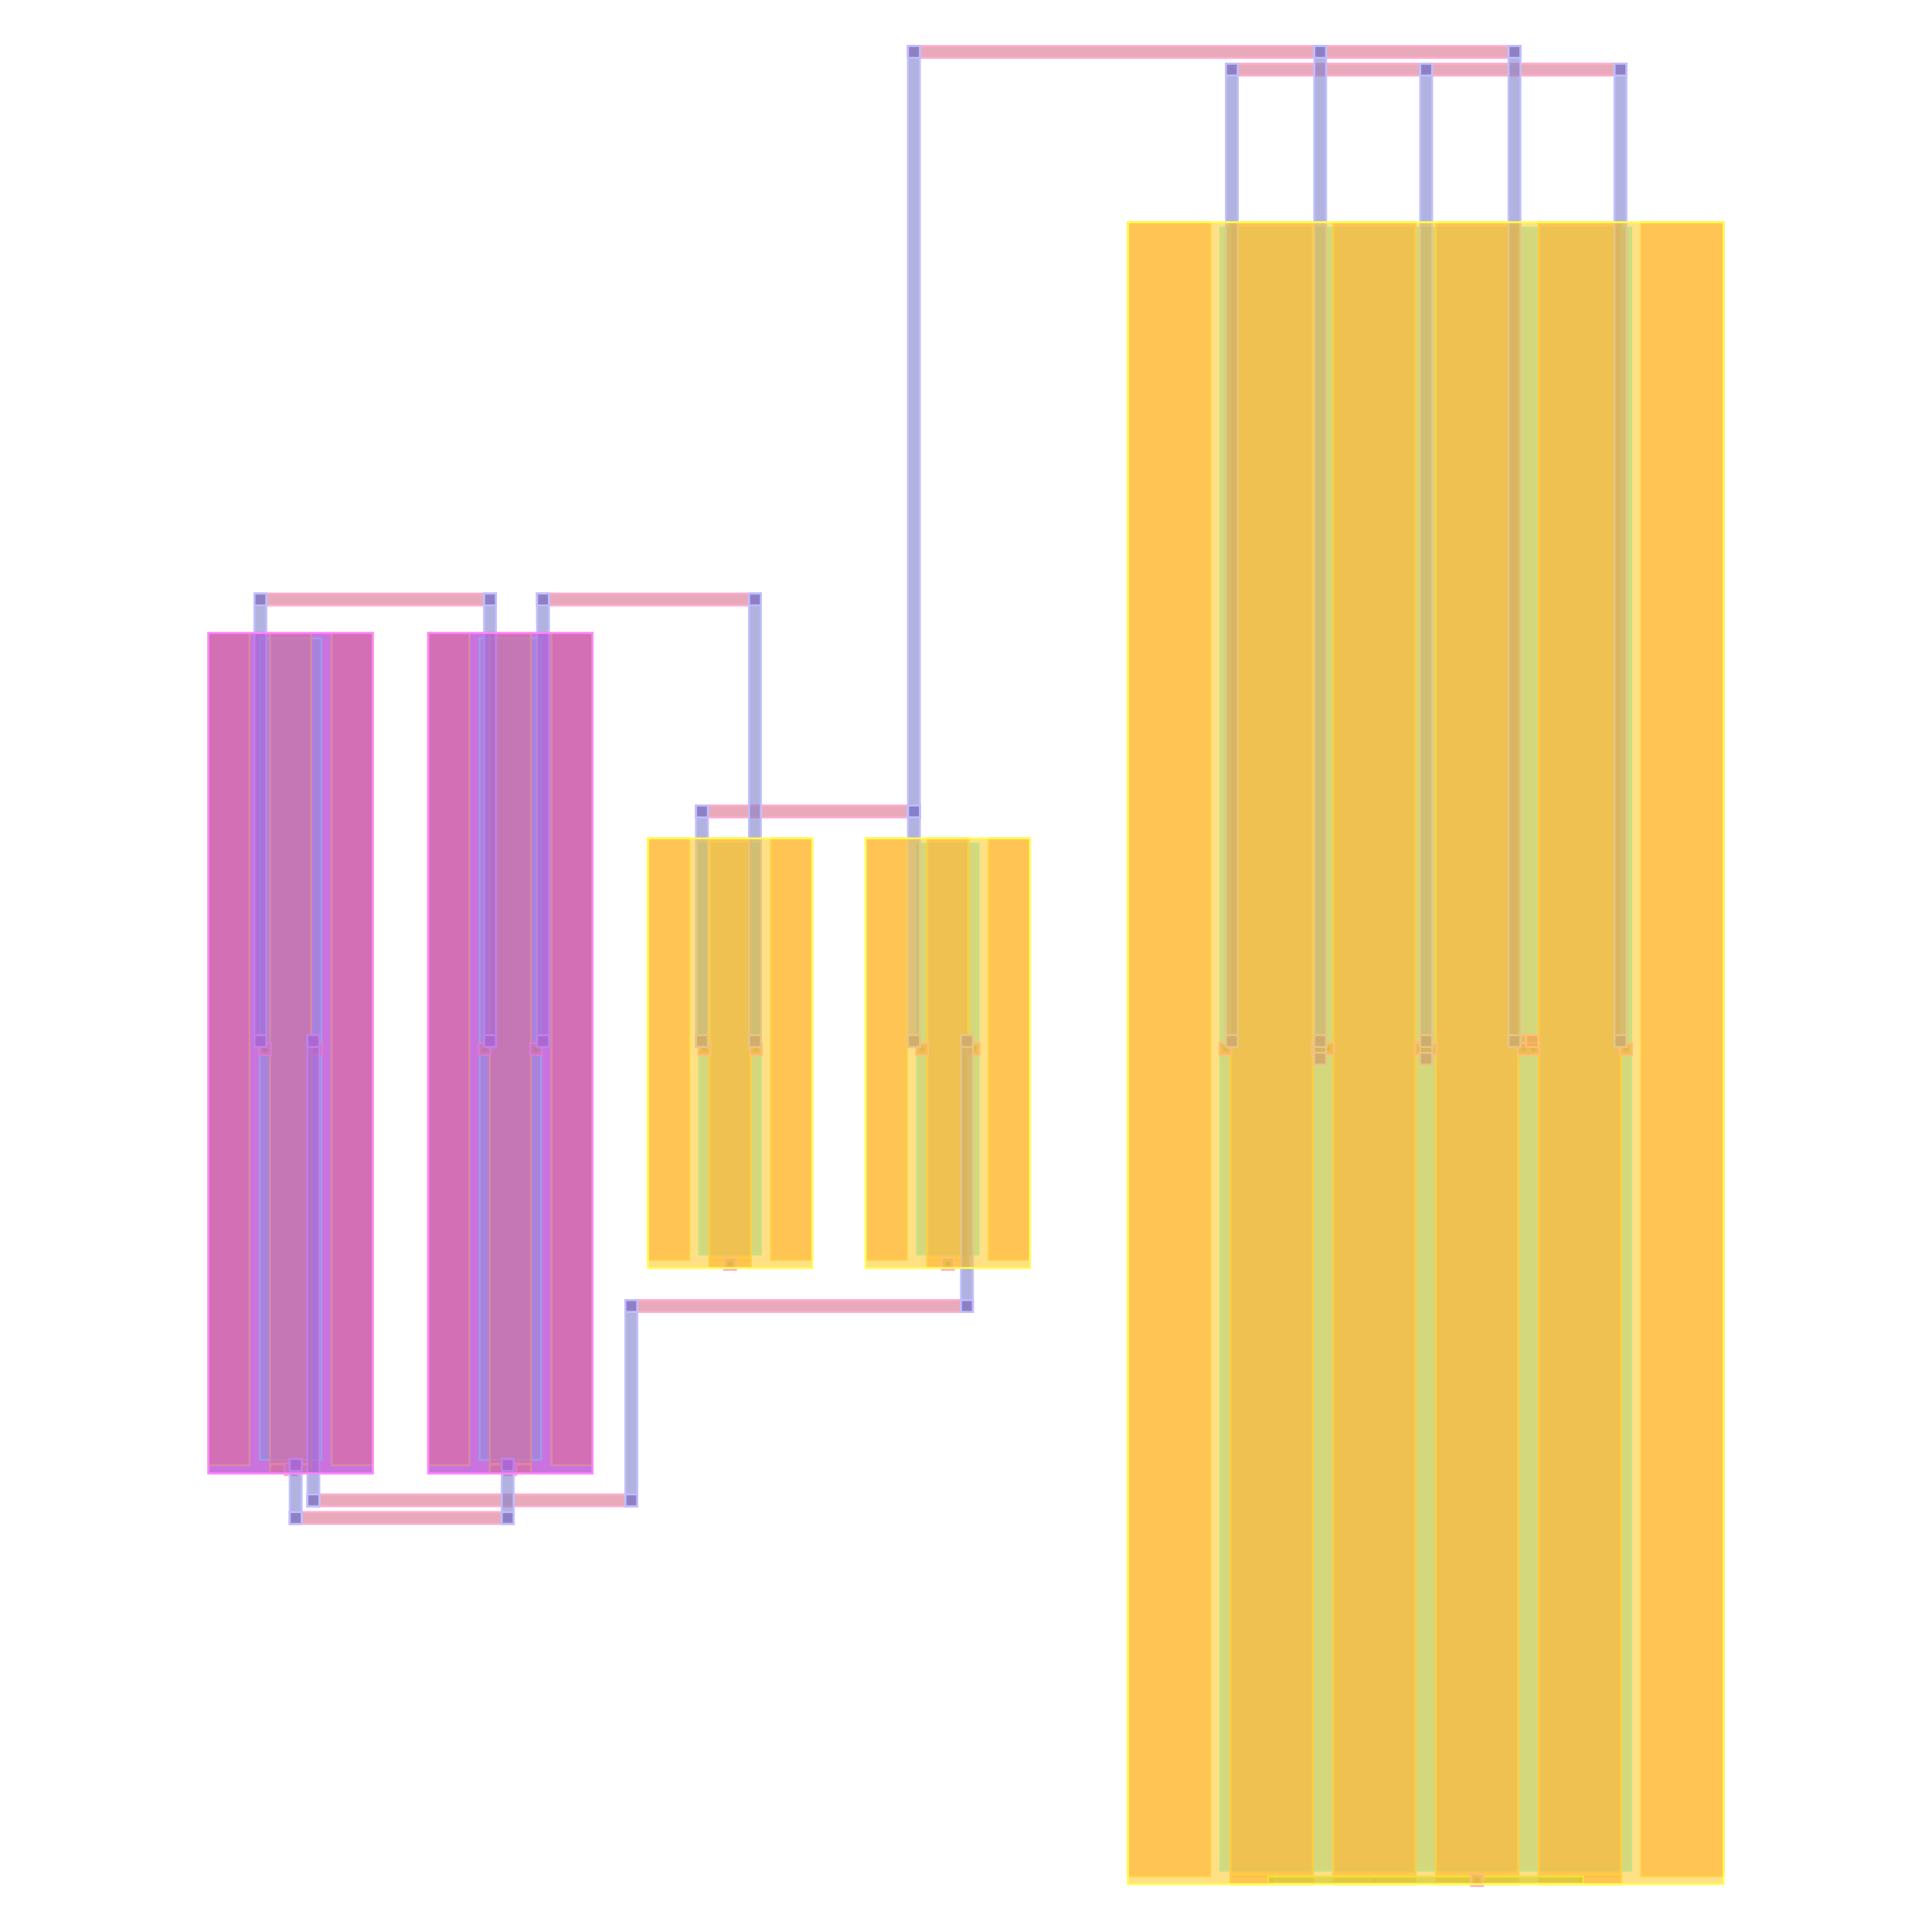
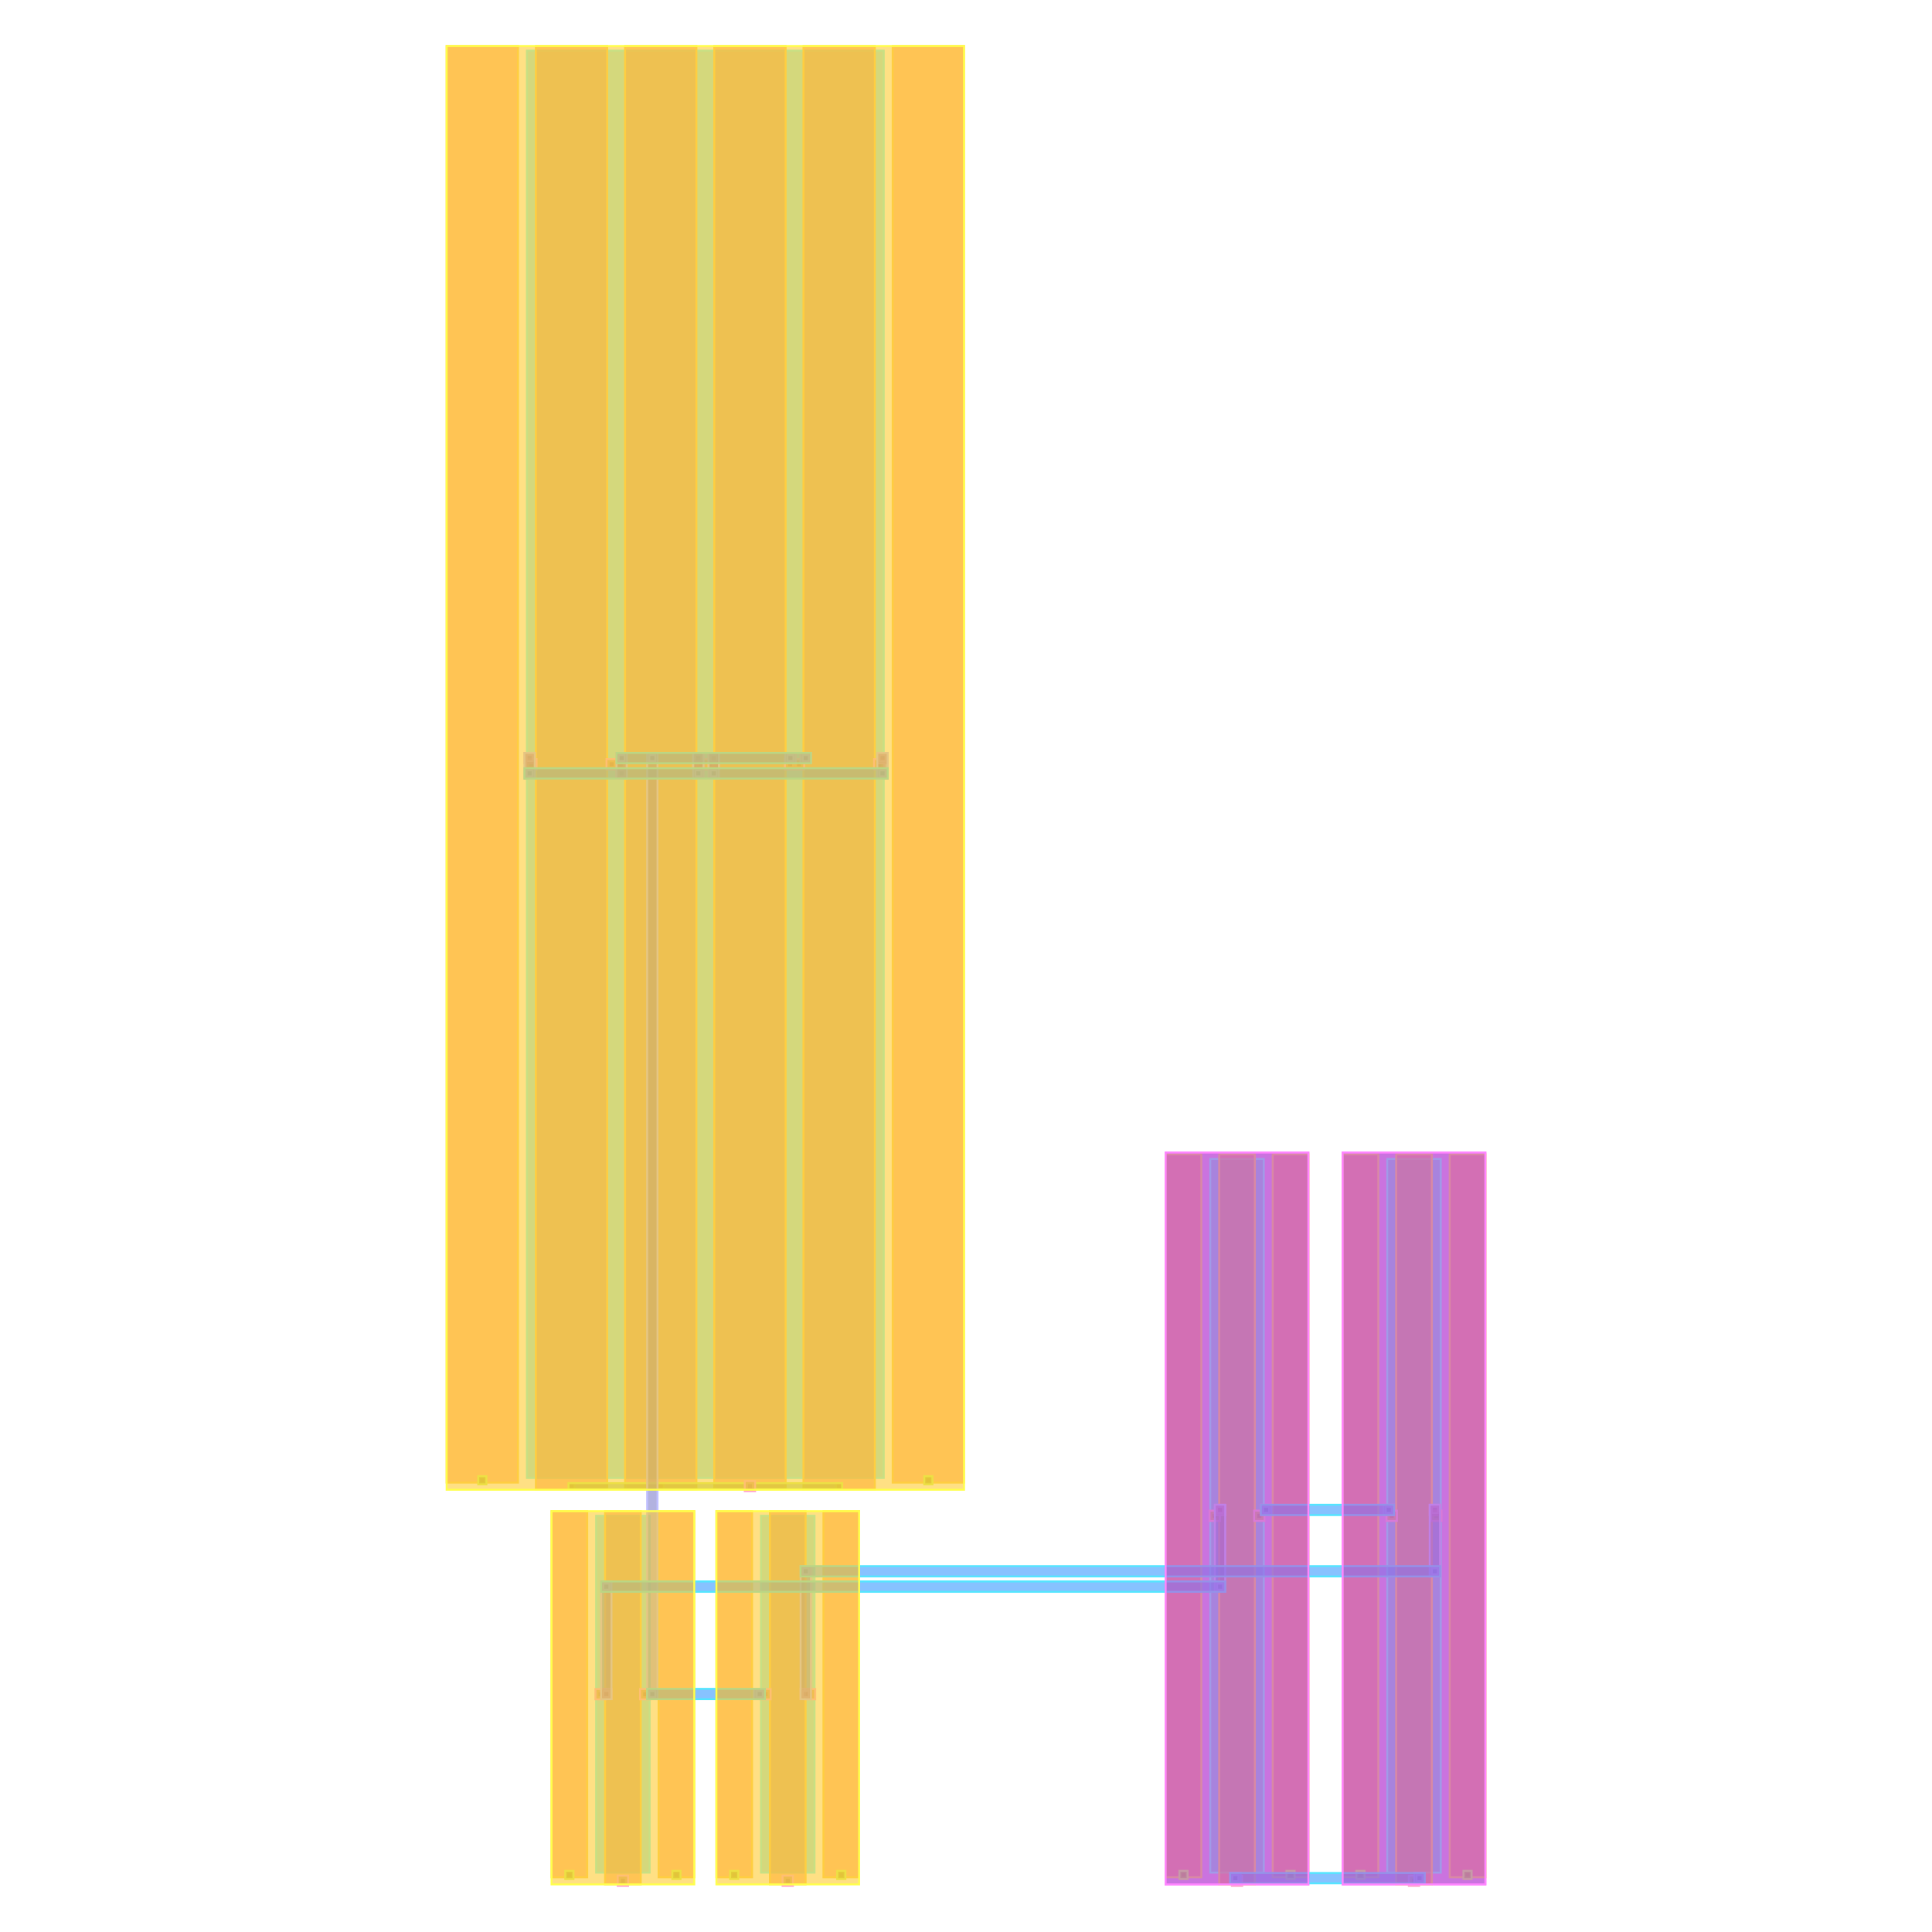
- <svg xmlns="http://www.w3.org/2000/svg" viewBox="40401 29696 39123 47033" width="800" height="800" style="background:#14141a">
-   <g transform="translate(0,106425) scale(1,-1)">
-     <g id="L64" fill="rgba(191,89,216,0.6)" stroke="rgba(255,133,255,1)" stroke-width="47">
-       <polygon points="41520,40860 45520,40860 45520,61320 41520,61320" />
-       <polygon points="46870,40860 50870,40860 50870,61320 46870,61320" />
-     </g>
-     <g id="L65" fill="rgba(76,224,224,0.6)" stroke="rgba(114,255,255,1)" stroke-width="47">
-       <polygon points="58770,46190 60270,46190 60270,56190 58770,56190" />
-       <polygon points="53470,46190 54970,46190 54970,56190 53470,56190" />
-       <polygon points="42770,41190 44270,41190 44270,61190 42770,61190" />
-       <polygon points="48120,41190 49620,41190 49620,61190 48120,61190" />
-       <polygon points="66155,31190 76155,31190 76155,71190 66155,71190" />
-     </g>
-     <g id="L66" fill="rgba(255,140,56,0.6)" stroke="rgba(255,210,84,1)" stroke-width="47">
-       <polygon points="59020,46060 60020,46060 60020,56320 59020,56320" />
-       <polygon points="59020,45860 60020,45860 60020,46090 59020,46090" />
-       <polygon points="57520,46060 58520,46060 58520,56320 57520,56320" />
-       <polygon points="60520,46060 61520,46060 61520,56320 60520,56320" />
-       <polygon points="53720,46060 54720,46060 54720,56320 53720,56320" />
-       <polygon points="53720,45860 54720,45860 54720,46090 53720,46090" />
-       <polygon points="52220,46060 53220,46060 53220,56320 52220,56320" />
-       <polygon points="55220,46060 56220,46060 56220,56320 55220,56320" />
-       <polygon points="43020,41060 44020,41060 44020,61320 43020,61320" />
-       <polygon points="43020,40860 44020,40860 44020,41090 43020,41090" />
-       <polygon points="41520,41060 42520,41060 42520,61320 41520,61320" />
-       <polygon points="44520,41060 45520,41060 45520,61320 44520,61320" />
-       <polygon points="48370,41060 49370,41060 49370,61320 48370,61320" />
-       <polygon points="48370,40860 49370,40860 49370,41090 48370,41090" />
-       <polygon points="46870,41060 47870,41060 47870,61320 46870,61320" />
-       <polygon points="49870,41060 50870,41060 50870,61320 49870,61320" />
-       <polygon points="66405,31060 68405,31060 68405,71320 66405,71320" />
-       <polygon points="66405,30860 68405,30860 68405,31090 66405,31090" />
-       <polygon points="68905,31060 70905,31060 70905,71320 68905,71320" />
-       <polygon points="68905,30860 70905,30860 70905,31090 68905,31090" />
-       <polygon points="71405,31060 73405,31060 73405,71320 71405,71320" />
-       <polygon points="71405,30860 73405,30860 73405,31090 71405,31090" />
-       <polygon points="73905,31060 75905,31060 75905,71320 73905,71320" />
-       <polygon points="73905,30860 75905,30860 75905,31090 73905,31090" />
-       <polygon points="63905,31060 65905,31060 65905,71320 63905,71320" />
-       <polygon points="76405,31060 78405,31060 78405,71320 76405,71320" />
-       <polygon points="60060,51105 60230,51105 60230,51275 60060,51275" />
-       <polygon points="59435,45875 59605,45875 59605,46045 59435,46045" />
-       <polygon points="58810,51105 58980,51105 58980,51275 58810,51275" />
-       <polygon points="54760,51105 54930,51105 54930,51275 54760,51275" />
-       <polygon points="54135,45875 54305,45875 54305,46045 54135,46045" />
-       <polygon points="53510,51105 53680,51105 53680,51275 53510,51275" />
-       <polygon points="44060,51105 44230,51105 44230,51275 44060,51275" />
-       <polygon points="43435,40875 43605,40875 43605,41045 43435,41045" />
-       <polygon points="42810,51105 42980,51105 42980,51275 42810,51275" />
-       <polygon points="49410,51105 49580,51105 49580,51275 49410,51275" />
-       <polygon points="48785,40875 48955,40875 48955,41045 48785,41045" />
-       <polygon points="48160,51105 48330,51105 48330,51275 48160,51275" />
-       <polygon points="68445,51105 68615,51105 68615,51275 68445,51275" />
-       <polygon points="68695,51105 68865,51105 68865,51275 68695,51275" />
-       <polygon points="73445,51105 73615,51105 73615,51275 73445,51275" />
-       <polygon points="73695,51105 73865,51105 73865,51275 73695,51275" />
-       <polygon points="67320,30875 67490,30875 67490,31045 67320,31045" />
-       <polygon points="69820,30875 69990,30875 69990,31045 69820,31045" />
-       <polygon points="72320,30875 72490,30875 72490,31045 72320,31045" />
-       <polygon points="74820,30875 74990,30875 74990,31045 74820,31045" />
-       <polygon points="66195,51105 66365,51105 66365,51275 66195,51275" />
-       <polygon points="70945,51105 71115,51105 71115,51275 70945,51275" />
-       <polygon points="71195,51105 71365,51105 71365,51275 71195,51275" />
-       <polygon points="75945,51105 76115,51105 76115,51275 75945,51275" />
-     </g>
-     <g id="L67" fill="rgba(140,198,63,0.6)" stroke="rgba(210,255,95,1)" stroke-width="47">
-       <polygon points="58810,51105 58980,51105 58980,51275 58810,51275" />
-       <polygon points="60060,51105 60230,51105 60230,51275 60060,51275" />
-       <polygon points="53510,51105 53680,51105 53680,51275 53510,51275" />
-       <polygon points="54760,51105 54930,51105 54930,51275 54760,51275" />
-       <polygon points="42810,51105 42980,51105 42980,51275 42810,51275" />
-       <polygon points="44060,51105 44230,51105 44230,51275 44060,51275" />
-       <polygon points="48160,51105 48330,51105 48330,51275 48160,51275" />
-       <polygon points="49410,51105 49580,51105 49580,51275 49410,51275" />
-       <polygon points="66195,51105 66365,51105 66365,51275 66195,51275" />
-       <polygon points="68445,51105 68615,51105 68615,51275 68445,51275" />
-       <polygon points="68695,51105 68865,51105 68865,51275 68695,51275" />
-       <polygon points="70945,51105 71115,51105 71115,51275 70945,51275" />
-       <polygon points="71195,51105 71365,51105 71365,51275 71195,51275" />
-       <polygon points="73445,51105 73615,51105 73615,51275 73445,51275" />
-       <polygon points="73695,51105 73865,51105 73865,51275 73695,51275" />
-       <polygon points="75945,51105 76115,51105 76115,51275 75945,51275" />
-       <polygon points="60060,51105 60230,51105 60230,51275 60060,51275" />
-       <polygon points="59435,45875 59605,45875 59605,46045 59435,46045" />
-       <polygon points="59435,45875 59605,45875 59605,46045 59435,46045" />
-       <polygon points="58810,51105 58980,51105 58980,51275 58810,51275" />
-       <polygon points="54760,51105 54930,51105 54930,51275 54760,51275" />
-       <polygon points="54135,45875 54305,45875 54305,46045 54135,46045" />
-       <polygon points="54135,45875 54305,45875 54305,46045 54135,46045" />
-       <polygon points="53510,51105 53680,51105 53680,51275 53510,51275" />
-       <polygon points="44060,51105 44230,51105 44230,51275 44060,51275" />
-       <polygon points="43435,40875 43605,40875 43605,41045 43435,41045" />
-       <polygon points="43435,40875 43605,40875 43605,41045 43435,41045" />
-       <polygon points="42810,51105 42980,51105 42980,51275 42810,51275" />
-       <polygon points="49410,51105 49580,51105 49580,51275 49410,51275" />
-       <polygon points="48785,40875 48955,40875 48955,41045 48785,41045" />
-       <polygon points="48785,40875 48955,40875 48955,41045 48785,41045" />
-       <polygon points="48160,51105 48330,51105 48330,51275 48160,51275" />
-       <polygon points="68445,51105 68615,51105 68615,51275 68445,51275" />
-       <polygon points="68695,51105 68865,51105 68865,51275 68695,51275" />
-       <polygon points="73445,51105 73615,51105 73615,51275 73445,51275" />
-       <polygon points="73695,51105 73865,51105 73865,51275 73695,51275" />
-       <polygon points="67320,30875 74990,30875 74990,31045 67320,31045" />
-       <polygon points="72320,30875 72490,30875 72490,31045 72320,31045" />
-       <polygon points="66195,51105 66365,51105 66365,51275 66195,51275" />
-       <polygon points="70945,51105 71115,51105 71115,51275 70945,51275" />
-       <polygon points="71195,51105 71365,51105 71365,51275 71195,51275" />
-       <polygon points="75945,51105 76115,51105 76115,51275 75945,51275" />
-     </g>
-     <g id="L68" fill="rgba(216,114,140,0.6)" stroke="rgba(255,172,210,1)" stroke-width="47">
-       <polygon points="43930,40060 51960,40060 51960,40350 43930,40350" />
-       <polygon points="51670,44790 60130,44790 60130,45080 51670,45080" />
-       <polygon points="53390,56830 58840,56830 58840,57120 53390,57120" />
-       <polygon points="58550,75320 68730,75320 68730,75610 58550,75610" />
-       <polygon points="68440,75320 73460,75320 73460,75610 68440,75610" />
-       <polygon points="73170,51240 73890,51240 73890,51530 73170,51530" />
-       <polygon points="66290,74890 71310,74890 71310,75180 66290,75180" />
-       <polygon points="71020,74890 76040,74890 76040,75180 71020,75180" />
-       <polygon points="49520,61990 54970,61990 54970,62280 49520,62280" />
-       <polygon points="43500,39630 48950,39630 48950,39920 43500,39920" />
-       <polygon points="42640,61990 48520,61990 48520,62280 42640,62280" />
-       <polygon points="43990,51300 44160,51300 44160,51470 43990,51470" />
-       <polygon points="43930,51240 44220,51240 44220,51530 43930,51530" />
-       <polygon points="43990,40120 44160,40120 44160,40290 43990,40290" />
-       <polygon points="43930,40060 44220,40060 44220,40350 43930,40350" />
-       <polygon points="51730,40120 51900,40120 51900,40290 51730,40290" />
-       <polygon points="51670,40060 51960,40060 51960,40350 51670,40350" />
-       <polygon points="51730,44850 51900,44850 51900,45020 51730,45020" />
-       <polygon points="51670,44790 51960,44790 51960,45080 51670,45080" />
-       <polygon points="59900,44850 60070,44850 60070,45020 59900,45020" />
-       <polygon points="59840,44790 60130,44790 60130,45080 59840,45080" />
-       <polygon points="59900,51300 60070,51300 60070,51470 59900,51470" />
-       <polygon points="59840,51240 60130,51240 60130,51530 59840,51530" />
-       <polygon points="53450,51300 53620,51300 53620,51470 53450,51470" />
-       <polygon points="53390,51240 53680,51240 53680,51530 53390,51530" />
-       <polygon points="53450,56890 53620,56890 53620,57060 53450,57060" />
-       <polygon points="53390,56830 53680,56830 53680,57120 53390,57120" />
-       <polygon points="58610,56890 58780,56890 58780,57060 58610,57060" />
-       <polygon points="58550,56830 58840,56830 58840,57120 58550,57120" />
-       <polygon points="58610,51300 58780,51300 58780,51470 58610,51470" />
-       <polygon points="58550,51240 58840,51240 58840,51530 58550,51530" />
-       <polygon points="58610,75380 58780,75380 58780,75550 58610,75550" />
-       <polygon points="58550,75320 58840,75320 58840,75610 58550,75610" />
-       <polygon points="68500,75380 68670,75380 68670,75550 68500,75550" />
-       <polygon points="68440,75320 68730,75320 68730,75610 68440,75610" />
-       <polygon points="68500,51300 68670,51300 68670,51470 68500,51470" />
-       <polygon points="68440,51240 68730,51240 68730,51530 68440,51530" />
-       <polygon points="68500,50870 68670,50870 68670,51040 68500,51040" />
-       <polygon points="68440,50810 68730,50810 68730,51100 68440,51100" />
-       <polygon points="73230,75380 73400,75380 73400,75550 73230,75550" />
-       <polygon points="73170,75320 73460,75320 73460,75610 73170,75610" />
-       <polygon points="73230,51300 73400,51300 73400,51470 73230,51470" />
-       <polygon points="73170,51240 73460,51240 73460,51530 73170,51530" />
-       <polygon points="66350,51300 66520,51300 66520,51470 66350,51470" />
-       <polygon points="66290,51240 66580,51240 66580,51530 66290,51530" />
-       <polygon points="66350,74950 66520,74950 66520,75120 66350,75120" />
-       <polygon points="66290,74890 66580,74890 66580,75180 66290,75180" />
-       <polygon points="71080,74950 71250,74950 71250,75120 71080,75120" />
-       <polygon points="71020,74890 71310,74890 71310,75180 71020,75180" />
-       <polygon points="71080,51300 71250,51300 71250,51470 71080,51470" />
-       <polygon points="71020,51240 71310,51240 71310,51530 71020,51530" />
-       <polygon points="71080,50870 71250,50870 71250,51040 71080,51040" />
-       <polygon points="71020,50810 71310,50810 71310,51100 71020,51100" />
-       <polygon points="75810,74950 75980,74950 75980,75120 75810,75120" />
-       <polygon points="75750,74890 76040,74890 76040,75180 75750,75180" />
-       <polygon points="75810,51300 75980,51300 75980,51470 75810,51470" />
-       <polygon points="75750,51240 76040,51240 76040,51530 75750,51530" />
-       <polygon points="49580,51300 49750,51300 49750,51470 49580,51470" />
-       <polygon points="49520,51240 49810,51240 49810,51530 49520,51530" />
-       <polygon points="49580,62050 49750,62050 49750,62220 49580,62220" />
-       <polygon points="49520,61990 49810,61990 49810,62280 49520,62280" />
-       <polygon points="54740,62050 54910,62050 54910,62220 54740,62220" />
-       <polygon points="54680,61990 54970,61990 54970,62280 54680,62280" />
-       <polygon points="54740,51300 54910,51300 54910,51470 54740,51470" />
-       <polygon points="54680,51240 54970,51240 54970,51530 54680,51530" />
-       <polygon points="43560,40980 43730,40980 43730,41150 43560,41150" />
-       <polygon points="43500,40920 43790,40920 43790,41210 43500,41210" />
-       <polygon points="43560,39690 43730,39690 43730,39860 43560,39860" />
-       <polygon points="43500,39630 43790,39630 43790,39920 43500,39920" />
-       <polygon points="48720,39690 48890,39690 48890,39860 48720,39860" />
-       <polygon points="48660,39630 48950,39630 48950,39920 48660,39920" />
-       <polygon points="48720,40980 48890,40980 48890,41150 48720,41150" />
-       <polygon points="48660,40920 48950,40920 48950,41210 48660,41210" />
-       <polygon points="42700,51300 42870,51300 42870,51470 42700,51470" />
-       <polygon points="42640,51240 42930,51240 42930,51530 42640,51530" />
-       <polygon points="42700,62050 42870,62050 42870,62220 42700,62220" />
-       <polygon points="42640,61990 42930,61990 42930,62280 42640,62280" />
-       <polygon points="48290,62050 48460,62050 48460,62220 48290,62220" />
-       <polygon points="48230,61990 48520,61990 48520,62280 48230,62280" />
-       <polygon points="48290,51300 48460,51300 48460,51470 48290,51470" />
-       <polygon points="48230,51240 48520,51240 48520,51530 48230,51530" />
-       <polygon points="60000,51045 60290,51045 60290,51335 60000,51335" />
-       <polygon points="59375,45815 59665,45815 59665,46105 59375,46105" />
-       <polygon points="58750,51045 59040,51045 59040,51335 58750,51335" />
-       <polygon points="54700,51045 54990,51045 54990,51335 54700,51335" />
-       <polygon points="54075,45815 54365,45815 54365,46105 54075,46105" />
-       <polygon points="53450,51045 53740,51045 53740,51335 53450,51335" />
-       <polygon points="44000,51045 44290,51045 44290,51335 44000,51335" />
-       <polygon points="43375,40815 43665,40815 43665,41105 43375,41105" />
-       <polygon points="42750,51045 43040,51045 43040,51335 42750,51335" />
-       <polygon points="49350,51045 49640,51045 49640,51335 49350,51335" />
-       <polygon points="48725,40815 49015,40815 49015,41105 48725,41105" />
-       <polygon points="48100,51045 48390,51045 48390,51335 48100,51335" />
-       <polygon points="68385,51045 68925,51045 68925,51335 68385,51335" />
-       <polygon points="73385,51045 73925,51045 73925,51335 73385,51335" />
-       <polygon points="72260,30815 72550,30815 72550,31105 72260,31105" />
-       <polygon points="66135,51045 66425,51045 66425,51335 66135,51335" />
-       <polygon points="70885,51045 71425,51045 71425,51335 70885,51335" />
-       <polygon points="75885,51045 76175,51045 76175,51335 75885,51335" />
-       <polygon points="43930,51240 44220,51240 44220,51530 43930,51530" />
-       <polygon points="59840,51240 60130,51240 60130,51530 59840,51530" />
-       <polygon points="53390,51240 53680,51240 53680,51530 53390,51530" />
-       <polygon points="58550,51240 58840,51240 58840,51530 58550,51530" />
-       <polygon points="68440,51240 68730,51240 68730,51530 68440,51530" />
-       <polygon points="68440,50810 68730,50810 68730,51100 68440,51100" />
-       <polygon points="73170,51240 73460,51240 73460,51530 73170,51530" />
-       <polygon points="73600,51240 73890,51240 73890,51530 73600,51530" />
-       <polygon points="66290,51240 66580,51240 66580,51530 66290,51530" />
-       <polygon points="71020,51240 71310,51240 71310,51530 71020,51530" />
-       <polygon points="71020,50810 71310,50810 71310,51100 71020,51100" />
-       <polygon points="75750,51240 76040,51240 76040,51530 75750,51530" />
-       <polygon points="49520,51240 49810,51240 49810,51530 49520,51530" />
-       <polygon points="54680,51240 54970,51240 54970,51530 54680,51530" />
-       <polygon points="43500,40920 43790,40920 43790,41210 43500,41210" />
-       <polygon points="48660,40920 48950,40920 48950,41210 48660,41210" />
-       <polygon points="42640,51240 42930,51240 42930,51530 42640,51530" />
-       <polygon points="48230,51240 48520,51240 48520,51530 48230,51530" />
-     </g>
-     <g id="L69" fill="rgba(127,127,204,0.6)" stroke="rgba(191,191,255,1)" stroke-width="47">
-       <polygon points="43930,40060 44220,40060 44220,51530 43930,51530" />
-       <polygon points="51670,40060 51960,40060 51960,45080 51670,45080" />
-       <polygon points="59840,44790 60130,44790 60130,51530 59840,51530" />
-       <polygon points="53390,51240 53680,51240 53680,57120 53390,57120" />
-       <polygon points="58550,51240 58840,51240 58840,57120 58550,57120" />
-       <polygon points="58550,56830 58840,56830 58840,75610 58550,75610" />
-       <polygon points="68440,51240 68730,51240 68730,75610 68440,75610" />
-       <polygon points="68440,50810 68730,50810 68730,51530 68440,51530" />
-       <polygon points="73170,51240 73460,51240 73460,75610 73170,75610" />
-       <polygon points="66290,51240 66580,51240 66580,75180 66290,75180" />
-       <polygon points="71020,51240 71310,51240 71310,75180 71020,75180" />
-       <polygon points="71020,50810 71310,50810 71310,51530 71020,51530" />
-       <polygon points="75750,51240 76040,51240 76040,75180 75750,75180" />
-       <polygon points="49520,51240 49810,51240 49810,62280 49520,62280" />
-       <polygon points="54680,51240 54970,51240 54970,62280 54680,62280" />
-       <polygon points="43500,39630 43790,39630 43790,41210 43500,41210" />
-       <polygon points="48660,39630 48950,39630 48950,41210 48660,41210" />
-       <polygon points="42640,51240 42930,51240 42930,62280 42640,62280" />
-       <polygon points="48230,51240 48520,51240 48520,62280 48230,62280" />
-       <polygon points="43930,51240 44220,51240 44220,51530 43930,51530" />
-       <polygon points="43930,40060 44220,40060 44220,40350 43930,40350" />
-       <polygon points="51670,40060 51960,40060 51960,40350 51670,40350" />
-       <polygon points="51670,44790 51960,44790 51960,45080 51670,45080" />
-       <polygon points="59840,44790 60130,44790 60130,45080 59840,45080" />
-       <polygon points="59840,51240 60130,51240 60130,51530 59840,51530" />
-       <polygon points="53390,51240 53680,51240 53680,51530 53390,51530" />
-       <polygon points="53390,56830 53680,56830 53680,57120 53390,57120" />
-       <polygon points="58550,56830 58840,56830 58840,57120 58550,57120" />
-       <polygon points="58550,51240 58840,51240 58840,51530 58550,51530" />
-       <polygon points="58550,75320 58840,75320 58840,75610 58550,75610" />
-       <polygon points="68440,75320 68730,75320 68730,75610 68440,75610" />
-       <polygon points="68440,51240 68730,51240 68730,51530 68440,51530" />
-       <polygon points="68440,50810 68730,50810 68730,51100 68440,51100" />
-       <polygon points="73170,75320 73460,75320 73460,75610 73170,75610" />
-       <polygon points="73170,51240 73460,51240 73460,51530 73170,51530" />
-       <polygon points="66290,51240 66580,51240 66580,51530 66290,51530" />
-       <polygon points="66290,74890 66580,74890 66580,75180 66290,75180" />
-       <polygon points="71020,74890 71310,74890 71310,75180 71020,75180" />
-       <polygon points="71020,51240 71310,51240 71310,51530 71020,51530" />
-       <polygon points="71020,50810 71310,50810 71310,51100 71020,51100" />
-       <polygon points="75750,74890 76040,74890 76040,75180 75750,75180" />
-       <polygon points="75750,51240 76040,51240 76040,51530 75750,51530" />
-       <polygon points="49520,51240 49810,51240 49810,51530 49520,51530" />
-       <polygon points="49520,61990 49810,61990 49810,62280 49520,62280" />
-       <polygon points="54680,61990 54970,61990 54970,62280 54680,62280" />
-       <polygon points="54680,51240 54970,51240 54970,51530 54680,51530" />
-       <polygon points="43500,40920 43790,40920 43790,41210 43500,41210" />
-       <polygon points="43500,39630 43790,39630 43790,39920 43500,39920" />
-       <polygon points="48660,39630 48950,39630 48950,39920 48660,39920" />
-       <polygon points="48660,40920 48950,40920 48950,41210 48660,41210" />
-       <polygon points="42640,51240 42930,51240 42930,51530 42640,51530" />
-       <polygon points="42640,61990 42930,61990 42930,62280 42640,62280" />
-       <polygon points="48230,61990 48520,61990 48520,62280 48230,62280" />
-       <polygon points="48230,51240 48520,51240 48520,51530 48230,51530" />
-     </g>
-     <g id="L93" fill="rgba(255,204,51,0.6)" stroke="rgba(255,255,76,1)" stroke-width="47">
-       <polygon points="57520,45860 61520,45860 61520,56320 57520,56320" />
-       <polygon points="52220,45860 56220,45860 56220,56320 52220,56320" />
-       <polygon points="63905,30860 78405,30860 78405,71320 63905,71320" />
-     </g>
-     <g id="L94" fill="rgba(191,89,216,0.6)" stroke="rgba(255,133,255,1)" stroke-width="47">
-       <polygon points="41520,40860 45520,40860 45520,61320 41520,61320" />
-       <polygon points="46870,40860 50870,40860 50870,61320 46870,61320" />
+ <svg xmlns="http://www.w3.org/2000/svg" viewBox="-389 -434 31688 54143" width="800" height="800" style="background:#14141a">
+   <g transform="translate(0,53275) scale(1,-1)">
+     <g id="L64" fill="rgba(191,89,216,0.6)" stroke="rgba(255,133,255,1)" stroke-width="54">
+       <polygon points="21050,900 25050,900 25050,21410 21050,21410" />
+       <polygon points="26010,21410 26010,900 30010,900 30010,21410" />
+     </g>
+     <g id="L65" fill="rgba(76,224,224,0.6)" stroke="rgba(114,255,255,1)" stroke-width="54">
+       <polygon points="3150,12290 13150,12290 13150,52290 3150,52290" />
+       <polygon points="5090,1230 6590,1230 6590,11230 5090,11230" />
+       <polygon points="9710,1230 11210,1230 11210,11230 9710,11230" />
+       <polygon points="22300,21230 22300,1230 23800,1230 23800,21230" />
+       <polygon points="28760,21230 27260,21230 27260,1230 28760,1230" />
+     </g>
+     <g id="L66" fill="rgba(255,140,56,0.6)" stroke="rgba(255,210,84,1)" stroke-width="54">
+       <polygon points="900,12160 2900,12160 2900,52420 900,52420" />
+       <polygon points="3400,11960 5400,11960 5400,52420 3400,52420" />
+       <polygon points="3840,1100 4840,1100 4840,11360 3840,11360" />
+       <polygon points="5340,900 6340,900 6340,11360 5340,11360" />
+       <polygon points="5900,11960 7900,11960 7900,52420 5900,52420" />
+       <polygon points="6840,1100 7840,1100 7840,11360 6840,11360" />
+       <polygon points="8400,11960 10400,11960 10400,52420 8400,52420" />
+       <polygon points="8460,1100 9460,1100 9460,11360 8460,11360" />
+       <polygon points="9960,900 10960,900 10960,11360 9960,11360" />
+       <polygon points="10900,11960 12900,11960 12900,52420 10900,52420" />
+       <polygon points="11460,1100 12460,1100 12460,11360 11460,11360" />
+       <polygon points="13400,12160 15400,12160 15400,52420 13400,52420" />
+       <polygon points="21050,1100 22050,1100 22050,21360 21050,21360" />
+       <polygon points="22550,900 23550,900 23550,21360 22550,21360" />
+       <polygon points="24050,1100 25050,1100 25050,21360 24050,21360" />
+       <polygon points="26010,1100 27010,1100 27010,21360 26010,21360" />
+       <polygon points="27510,900 28510,900 28510,21360 27510,21360" />
+       <polygon points="29010,1100 30010,1100 30010,21360 29010,21360" />
+       <polygon points="1985,12310 1815,12310 1815,12140 1985,12140" />
+       <polygon points="3360,32205 3360,32375 3190,32375 3190,32205" />
+       <polygon points="4255,1080 4425,1080 4425,1250 4255,1250" />
+       <polygon points="4485,11975 4485,12145 4315,12145 4315,11975" />
+       <polygon points="5130,6145 5300,6145 5300,6315 5130,6315" />
+       <polygon points="5440,32205 5610,32205 5610,32375 5440,32375" />
+       <polygon points="5690,32205 5860,32205 5860,32375 5690,32375" />
+       <polygon points="5755,915 5925,915 5925,1085 5755,1085" />
+       <polygon points="6550,6315 6380,6315 6380,6145 6550,6145" />
+       <polygon points="6815,11975 6985,11975 6985,12145 6815,12145" />
+       <polygon points="7255,1250 7255,1080 7425,1080 7425,1250" />
+       <polygon points="8110,32205 8110,32375 7940,32375 7940,32205" />
+       <polygon points="8360,32375 8190,32375 8190,32205 8360,32205" />
+       <polygon points="8875,1250 8875,1080 9045,1080 9045,1250" />
+       <polygon points="9485,12145 9315,12145 9315,11975 9485,11975" />
+       <polygon points="9750,6145 9920,6145 9920,6315 9750,6315" />
+       <polygon points="10545,915 10545,1085 10375,1085 10375,915" />
+       <polygon points="10440,32205 10610,32205 10610,32375 10440,32375" />
+       <polygon points="10860,32205 10860,32375 10690,32375 10690,32205" />
+       <polygon points="11170,6145 11170,6315 11000,6315 11000,6145" />
+       <polygon points="11985,11975 11985,12145 11815,12145 11815,11975" />
+       <polygon points="12045,1080 12045,1250 11875,1250 11875,1080" />
+       <polygon points="13110,32375 12940,32375 12940,32205 13110,32205" />
+       <polygon points="14485,12310 14315,12310 14315,12140 14485,12140" />
+       <polygon points="21465,1250 21465,1080 21635,1080 21635,1250" />
+       <polygon points="22510,11145 22510,11315 22340,11315 22340,11145" />
+       <polygon points="22965,915 23135,915 23135,1085 22965,1085" />
+       <polygon points="23760,11315 23590,11315 23590,11145 23760,11145" />
+       <polygon points="24635,1080 24635,1250 24465,1250 24465,1080" />
+       <polygon points="26425,1250 26425,1080 26595,1080 26595,1250" />
+       <polygon points="27470,11145 27470,11315 27300,11315 27300,11145" />
+       <polygon points="28095,915 28095,1085 27925,1085 27925,915" />
+       <polygon points="28720,11315 28550,11315 28550,11145 28720,11145" />
+       <polygon points="29595,1250 29425,1250 29425,1080 29595,1080" />
+     </g>
+     <g id="L67" fill="rgba(140,198,63,0.6)" stroke="rgba(210,255,95,1)" stroke-width="54">
+       <polygon points="1785,12110 2015,12110 2015,12340 1785,12340" />
+       <polygon points="3190,32205 3360,32205 3360,32375 3190,32375" />
+       <polygon points="4225,1050 4455,1050 4455,1280 4225,1280" />
+       <polygon points="4315,11975 11985,11975 11985,12145 4315,12145" />
+       <polygon points="5130,6145 5300,6145 5300,6315 5130,6315" />
+       <polygon points="5440,32205 5610,32205 5610,32375 5440,32375" />
+       <polygon points="5690,32205 5860,32205 5860,32375 5690,32375" />
+       <polygon points="5755,915 5925,915 5925,1085 5755,1085" />
+       <polygon points="6380,6145 6550,6145 6550,6315 6380,6315" />
+       <polygon points="7225,1050 7455,1050 7455,1280 7225,1280" />
+       <polygon points="7940,32205 8110,32205 8110,32375 7940,32375" />
+       <polygon points="8190,32205 8360,32205 8360,32375 8190,32375" />
+       <polygon points="8845,1050 9075,1050 9075,1280 8845,1280" />
+       <polygon points="9750,6145 9920,6145 9920,6315 9750,6315" />
+       <polygon points="10375,915 10545,915 10545,1085 10375,1085" />
+       <polygon points="10440,32205 10610,32205 10610,32375 10440,32375" />
+       <polygon points="10690,32205 10860,32205 10860,32375 10690,32375" />
+       <polygon points="11000,6145 11170,6145 11170,6315 11000,6315" />
+       <polygon points="11845,1050 12075,1050 12075,1280 11845,1280" />
+       <polygon points="12940,32205 13110,32205 13110,32375 12940,32375" />
+       <polygon points="14285,12110 14515,12110 14515,12340 14285,12340" />
+       <polygon points="21435,1050 21665,1050 21665,1280 21435,1280" />
+       <polygon points="22340,11145 22510,11145 22510,11315 22340,11315" />
+       <polygon points="22965,915 23135,915 23135,1085 22965,1085" />
+       <polygon points="23590,11145 23760,11145 23760,11315 23590,11315" />
+       <polygon points="24435,1050 24665,1050 24665,1280 24435,1280" />
+       <polygon points="26395,1050 26625,1050 26625,1280 26395,1280" />
+       <polygon points="27300,11145 27470,11145 27470,11315 27300,11315" />
+       <polygon points="27925,915 28095,915 28095,1085 27925,1085" />
+       <polygon points="28550,11145 28720,11145 28720,11315 28550,11315" />
+       <polygon points="29395,1050 29625,1050 29625,1280 29395,1280" />
+       <polygon points="3360,32375 3190,32375 3190,32205 3360,32205" />
+       <polygon points="5300,6315 5130,6315 5130,6145 5300,6145" />
+       <polygon points="5440,32205 5610,32205 5610,32375 5440,32375" />
+       <polygon points="5860,32205 5860,32375 5690,32375 5690,32205" />
+       <polygon points="5925,915 5925,1085 5755,1085 5755,915" />
+       <polygon points="6380,6315 6380,6145 6550,6145 6550,6315" />
+       <polygon points="7940,32205 8110,32205 8110,32375 7940,32375" />
+       <polygon points="8360,32205 8360,32375 8190,32375 8190,32205" />
+       <polygon points="9315,11975 9485,11975 9485,12145 9315,12145" />
+       <polygon points="9750,6315 9750,6145 9920,6145 9920,6315" />
+       <polygon points="10545,915 10545,1085 10375,1085 10375,915" />
+       <polygon points="10610,32205 10610,32375 10440,32375 10440,32205" />
+       <polygon points="10690,32205 10860,32205 10860,32375 10690,32375" />
+       <polygon points="11170,6145 11170,6315 11000,6315 11000,6145" />
+       <polygon points="12940,32205 13110,32205 13110,32375 12940,32375" />
+       <polygon points="22340,11315 22340,11145 22510,11145 22510,11315" />
+       <polygon points="22965,1085 22965,915 23135,915 23135,1085" />
+       <polygon points="23760,11145 23760,11315 23590,11315 23590,11145" />
+       <polygon points="27470,11315 27300,11315 27300,11145 27470,11145" />
+       <polygon points="28095,915 28095,1085 27925,1085 27925,915" />
+       <polygon points="28550,11315 28550,11145 28720,11145 28720,11315" />
+     </g>
+     <g id="L68" fill="rgba(216,114,140,0.6)" stroke="rgba(255,172,210,1)" stroke-width="54">
+       <polygon points="3080,32320 3370,32320 3370,32610 3080,32610" />
+       <polygon points="3130,32145 3420,32145 3420,32435 3130,32435" />
+       <polygon points="5070,6085 5360,6085 5360,6375 5070,6375" />
+       <polygon points="5230,6090 5520,6090 5520,6380 5230,6380" />
+       <polygon points="5380,32145 5920,32145 5920,32435 5380,32435" />
+       <polygon points="5660,31890 5950,31890 5950,32180 5660,32180" />
+       <polygon points="5660,32320 5950,32320 5950,32610 5660,32610" />
+       <polygon points="5695,855 5985,855 5985,1145 5695,1145" />
+       <polygon points="6320,6085 6610,6085 6610,6375 6320,6375" />
+       <polygon points="6520,6090 6810,6090 6810,6380 6520,6380" />
+       <polygon points="7810,32145 8100,32145 8100,32610 7810,32610" />
+       <polygon points="7810,32145 8530,32145 8530,32435 7810,32435" />
+       <polygon points="8240,32145 8530,32145 8530,32610 8240,32610" />
+       <polygon points="9255,11915 9545,11915 9545,12205 9255,12205" />
+       <polygon points="9530,6090 9820,6090 9820,6380 9530,6380" />
+       <polygon points="9690,6085 9980,6085 9980,6375 9690,6375" />
+       <polygon points="10315,855 10605,855 10605,1145 10315,1145" />
+       <polygon points="10380,32145 10920,32145 10920,32435 10380,32435" />
+       <polygon points="10390,32320 10680,32320 10680,32610 10390,32610" />
+       <polygon points="10820,32320 11110,32320 11110,32610 10820,32610" />
+       <polygon points="10820,6090 11110,6090 11110,6380 10820,6380" />
+       <polygon points="10940,6085 11230,6085 11230,6375 10940,6375" />
+       <polygon points="12880,32145 13170,32145 13170,32435 12880,32435" />
+       <polygon points="12970,32320 13260,32320 13260,32610 12970,32610" />
+       <polygon points="22280,11085 22570,11085 22570,11375 22280,11375" />
+       <polygon points="22430,11250 22720,11250 22720,11540 22430,11540" />
+       <polygon points="22860,930 23150,930 23150,1220 22860,1220" />
+       <polygon points="22905,855 23195,855 23195,1145 22905,1145" />
+       <polygon points="23530,11085 23820,11085 23820,11375 23530,11375" />
+       <polygon points="23720,11250 24010,11250 24010,11540 23720,11540" />
+       <polygon points="27160,11250 27450,11250 27450,11540 27160,11540" />
+       <polygon points="27240,11085 27530,11085 27530,11375 27240,11375" />
+       <polygon points="27865,855 28155,855 28155,1145 27865,1145" />
+       <polygon points="28020,930 28310,930 28310,1220 28020,1220" />
+       <polygon points="28450,11250 28740,11250 28740,11540 28450,11540" />
+       <polygon points="28490,11085 28780,11085 28780,11375 28490,11375" />
+       <polygon points="3140,32550 3140,32380 3310,32380 3310,32550" />
+       <polygon points="5290,6150 5460,6150 5460,6320 5290,6320" />
+       <polygon points="5720,31950 5890,31950 5890,32120 5720,32120" />
+       <polygon points="5890,32550 5720,32550 5720,32380 5890,32380" />
+       <polygon points="6750,6320 6580,6320 6580,6150 6750,6150" />
+       <polygon points="7870,32380 8040,32380 8040,32550 7870,32550" />
+       <polygon points="8470,32380 8470,32550 8300,32550 8300,32380" />
+       <polygon points="9760,6150 9760,6320 9590,6320 9590,6150" />
+       <polygon points="10450,32380 10620,32380 10620,32550 10450,32550" />
+       <polygon points="11050,6150 11050,6320 10880,6320 10880,6150" />
+       <polygon points="11050,32380 11050,32550 10880,32550 10880,32380" />
+       <polygon points="13030,32380 13200,32380 13200,32550 13030,32550" />
+       <polygon points="22490,11310 22660,11310 22660,11480 22490,11480" />
+       <polygon points="23090,1160 22920,1160 22920,990 23090,990" />
+       <polygon points="23780,11480 23780,11310 23950,11310 23950,11480" />
+       <polygon points="27390,11480 27220,11480 27220,11310 27390,11310" />
+       <polygon points="28250,990 28250,1160 28080,1160 28080,990" />
+       <polygon points="28680,11310 28680,11480 28510,11480 28510,11310" />
+     </g>
+     <g id="L69" fill="rgba(127,127,204,0.6)" stroke="rgba(191,191,255,1)" stroke-width="54">
+       <polygon points="3080,31890 3370,31890 3370,32610 3080,32610" />
+       <polygon points="5230,6090 5520,6090 5520,9390 5230,9390" />
+       <polygon points="5660,31890 5950,31890 5950,32610 5660,32610" />
+       <polygon points="6520,6090 6810,6090 6810,32610 6520,32610" />
+       <polygon points="7810,31890 8100,31890 8100,32610 7810,32610" />
+       <polygon points="8240,31890 8530,31890 8530,32610 8240,32610" />
+       <polygon points="9530,6090 9820,6090 9820,6380 9530,6380" />
+       <polygon points="10390,32320 10680,32320 10680,32610 10390,32610" />
+       <polygon points="10820,6090 11110,6090 11110,9820 10820,9820" />
+       <polygon points="10820,32320 11110,32320 11110,32610 10820,32610" />
+       <polygon points="12970,31890 13260,31890 13260,32610 12970,32610" />
+       <polygon points="22430,9100 22720,9100 22720,11540 22430,11540" />
+       <polygon points="22860,930 23150,930 23150,1220 22860,1220" />
+       <polygon points="23720,11250 24010,11250 24010,11540 23720,11540" />
+       <polygon points="27160,11250 27450,11250 27450,11540 27160,11540" />
+       <polygon points="28020,930 28310,930 28310,1220 28020,1220" />
+       <polygon points="28450,9530 28740,9530 28740,11540 28450,11540" />
+       <polygon points="3310,32120 3140,32120 3140,31950 3310,31950" />
+       <polygon points="5290,9160 5460,9160 5460,9330 5290,9330" />
+       <polygon points="5720,32380 5890,32380 5890,32550 5720,32550" />
+       <polygon points="6750,6320 6580,6320 6580,6150 6750,6150" />
+       <polygon points="6580,32550 6580,32380 6750,32380 6750,32550" />
+       <polygon points="7870,31950 8040,31950 8040,32120 7870,32120" />
+       <polygon points="8470,31950 8470,32120 8300,32120 8300,31950" />
+       <polygon points="9760,6320 9590,6320 9590,6150 9760,6150" />
+       <polygon points="10450,32550 10450,32380 10620,32380 10620,32550" />
+       <polygon points="10880,9760 10880,9590 11050,9590 11050,9760" />
+       <polygon points="10880,32550 10880,32380 11050,32380 11050,32550" />
+       <polygon points="13030,32120 13030,31950 13200,31950 13200,32120" />
+       <polygon points="22490,9160 22660,9160 22660,9330 22490,9330" />
+       <polygon points="22920,1160 22920,990 23090,990 23090,1160" />
+       <polygon points="23780,11310 23950,11310 23950,11480 23780,11480" />
+       <polygon points="27220,11310 27390,11310 27390,11480 27220,11480" />
+       <polygon points="28250,990 28250,1160 28080,1160 28080,990" />
+       <polygon points="28680,9590 28680,9760 28510,9760 28510,9590" />
+     </g>
+     <g id="L70" fill="rgba(56,153,255,0.6)" stroke="rgba(84,229,255,1)" stroke-width="54">
+       <polygon points="3080,31890 13260,31890 13260,32180 3080,32180" />
+       <polygon points="5230,9100 22720,9100 22720,9390 5230,9390" />
+       <polygon points="5660,32320 11110,32320 11110,32610 5660,32610" />
+       <polygon points="6520,6090 9820,6090 9820,6380 6520,6380" />
+       <polygon points="10820,9530 28740,9530 28740,9820 10820,9820" />
+       <polygon points="22860,930 28310,930 28310,1220 22860,1220" />
+       <polygon points="23720,11250 27450,11250 27450,11540 23720,11540" />
+     </g>
+     <g id="L93" fill="rgba(255,204,51,0.6)" stroke="rgba(255,255,76,1)" stroke-width="54">
+       <polygon points="15400,11960 15400,52420 900,52420 900,11960" />
+       <polygon points="3840,11360 3840,900 7840,900 7840,11360" />
+       <polygon points="12460,11360 8460,11360 8460,900 12460,900" />
+     </g>
+     <g id="L94" fill="rgba(191,89,216,0.6)" stroke="rgba(255,133,255,1)" stroke-width="54">
+       <polygon points="21050,21410 21050,900 25050,900 25050,21410" />
+       <polygon points="26010,21410 26010,900 30010,900 30010,21410" />
    </g>
  </g>
</svg>
